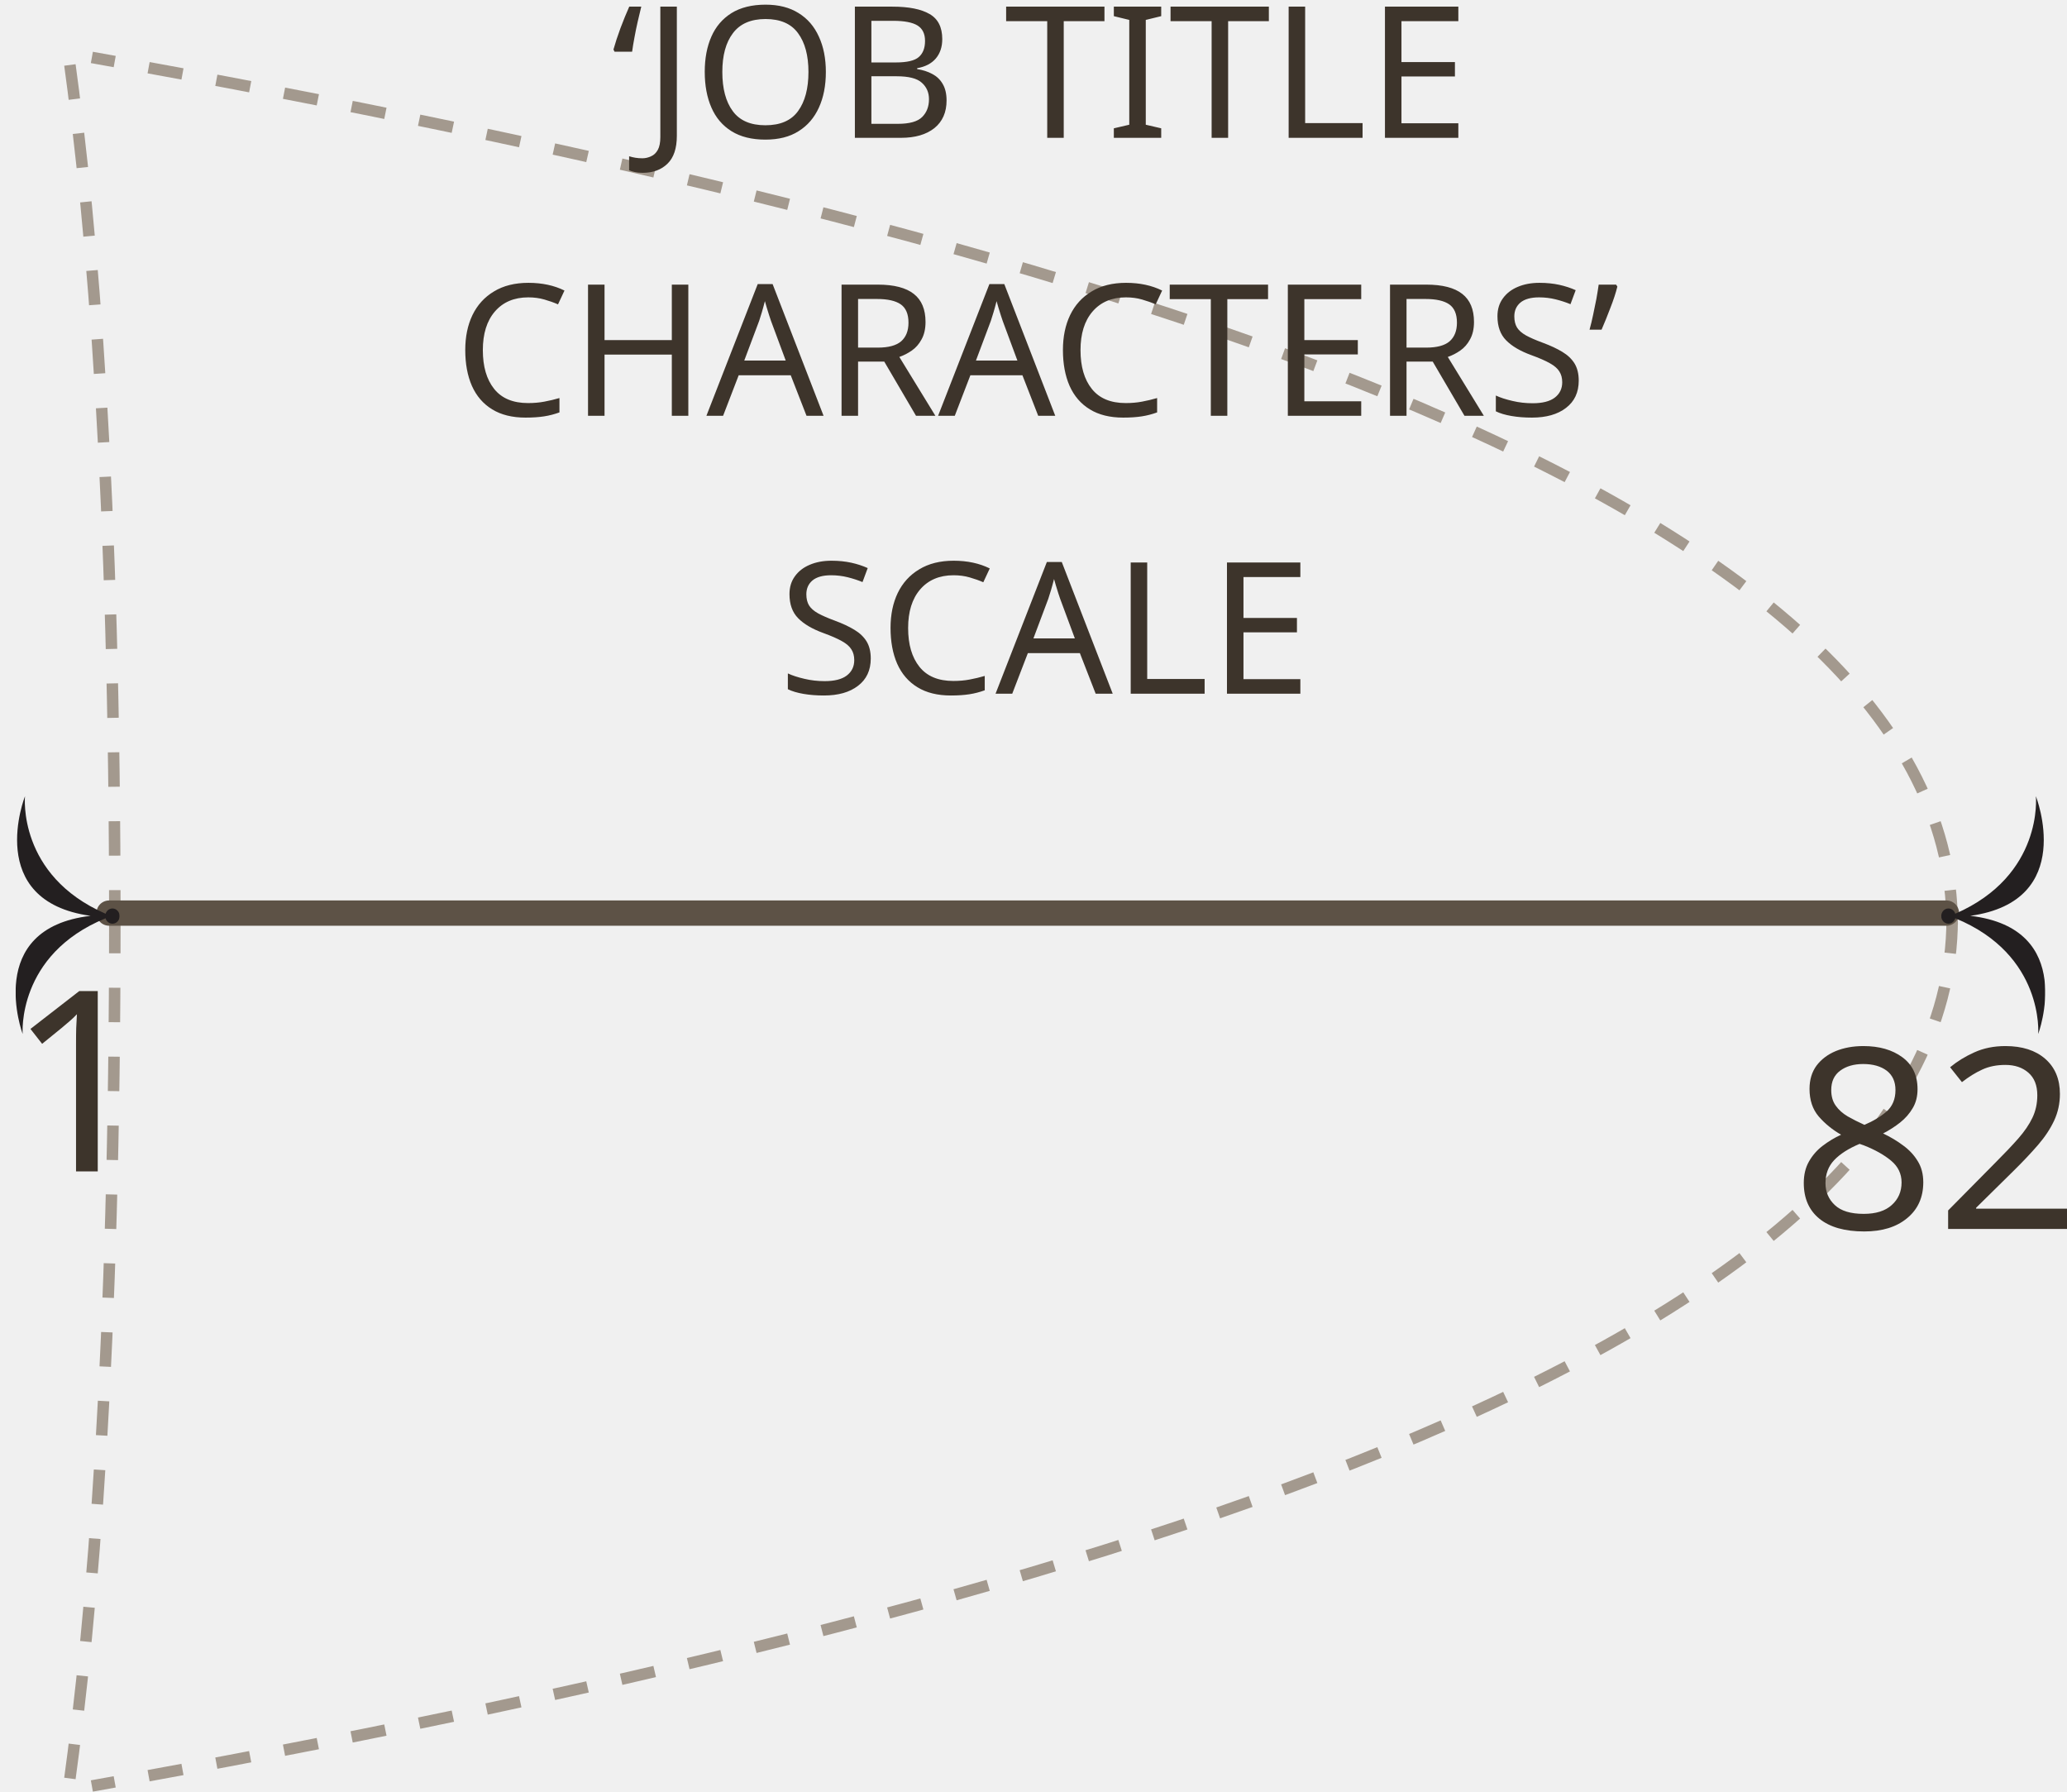
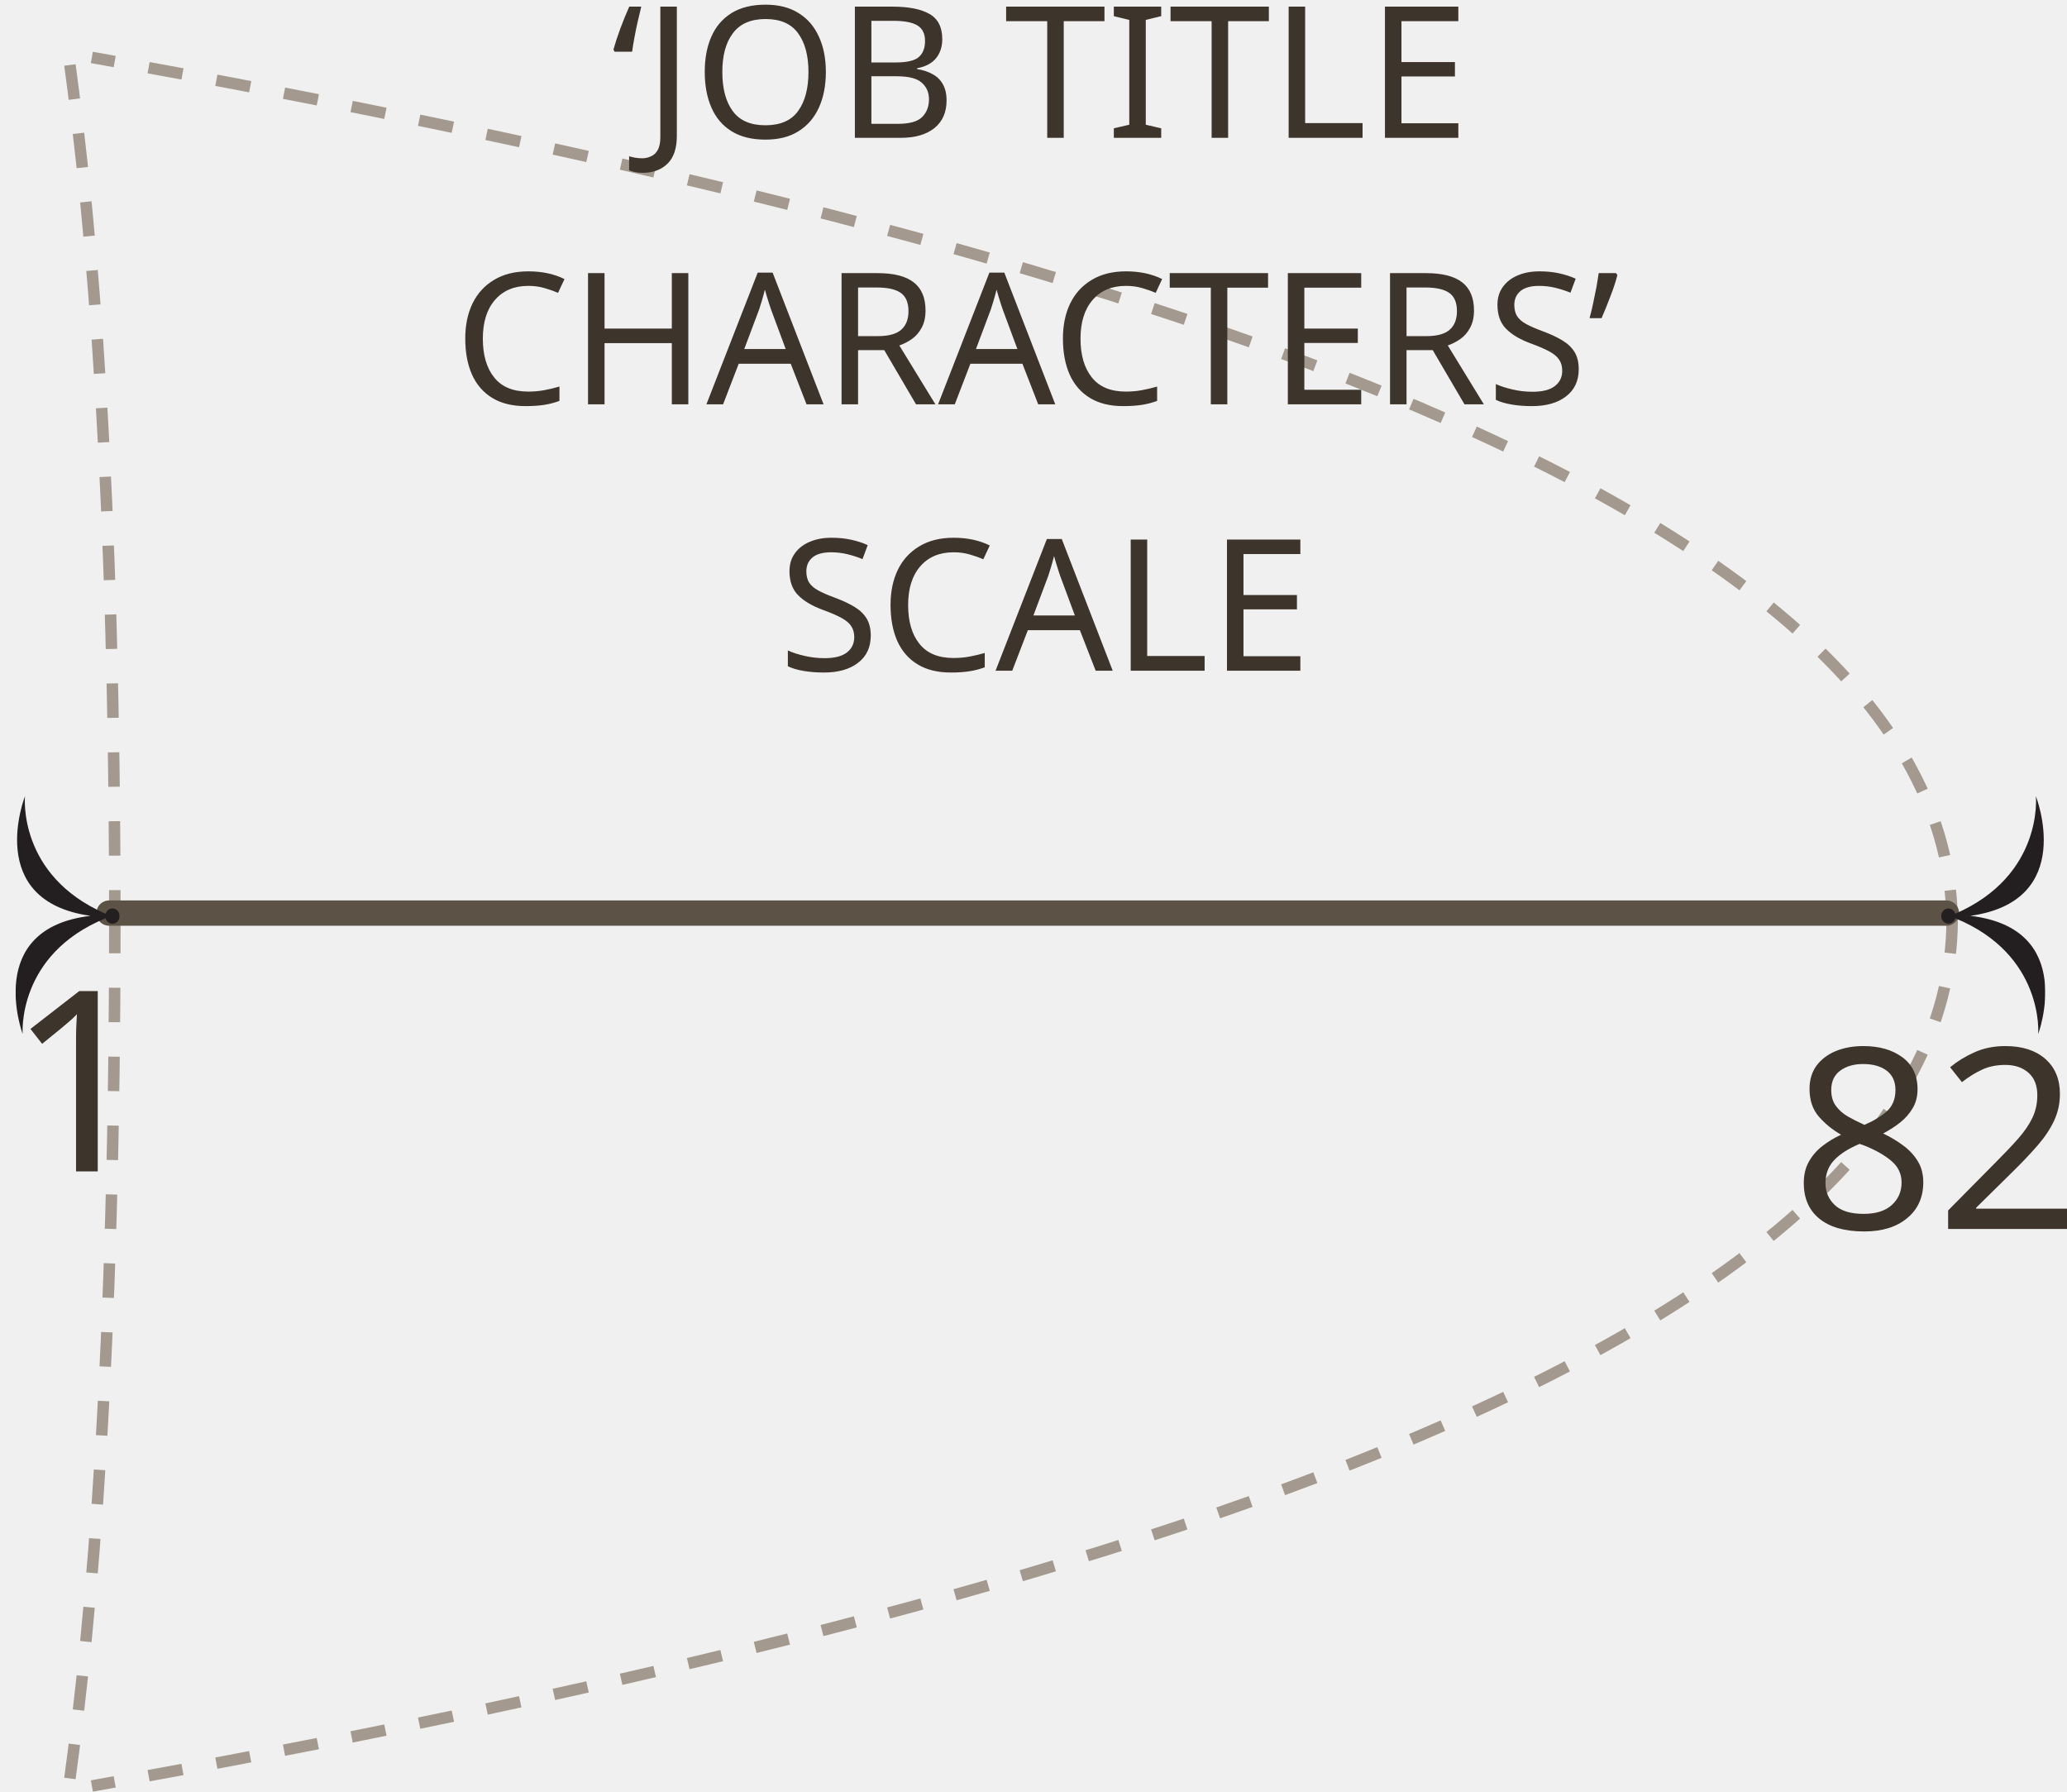
<svg xmlns="http://www.w3.org/2000/svg" xmlns:xlink="http://www.w3.org/1999/xlink" width="180" height="156">
  <defs>
    <path id="a" d="M.647.302h20.706v9.059H.647z" />
    <path id="c" d="M.647.302h20.706v9.059H.647z" />
  </defs>
  <g fill="none" fill-rule="evenodd">
    <g stroke="#807160" stroke-dasharray="3" opacity=".68">
      <path d="M170 80.5C170 42.75 92.455 20.1 8 5M170 80c0 37.75-77.545 60.4-162 75.5M10 80.5C10 42.75 8.085 20.1 6 5M10 80c0 37.75-1.915 60.4-4 75.5" />
    </g>
    <path stroke="#5D5246" stroke-linecap="round" stroke-width="2.2" d="M9.5 79.5h160" />
    <g transform="rotate(-90 45.867 44.81)">
      <mask id="b" fill="#fff">
        <use xlink:href="#a" />
      </mask>
      <path fill="#231F20" d="M10.937 6.832C9.849-2.514.647.917.647.917s6.9-.541 10.077 7.219a.633.633 0 00-.472.593c-.004.345.29.628.657.632.367.004.666-.274.67-.62a.632.632 0 00-.459-.601C14.466.443 21.353 1.119 21.353 1.119s-9.125-3.61-10.416 5.713" mask="url(#b)" />
    </g>
    <g transform="matrix(0 -1 -1 0 178.409 90.676)">
      <mask id="d" fill="#fff">
        <use xlink:href="#c" />
      </mask>
      <path fill="#231F20" d="M10.937 6.832C9.849-2.514.647.917.647.917s6.9-.541 10.077 7.219a.633.633 0 00-.472.593c-.004.345.29.628.657.632.367.004.666-.274.67-.62a.632.632 0 00-.459-.601C14.466.443 21.353 1.119 21.353 1.119s-9.125-3.61-10.416 5.713" mask="url(#d)" />
    </g>
    <text fill="#3D342B" font-family="UtopiaStd-Regular, Utopia Std" font-size="22">
      <tspan x="156" y="107">82</tspan>
    </text>
    <text fill="#3D342B" font-family="UtopiaStd-Regular, Utopia Std" font-size="22">
      <tspan x=".7" y="101.992">1</tspan>
    </text>
    <text fill="#3D342B" font-family="UtopiaStd-Regular, Utopia Std" font-size="16">
      <tspan x="53.236" y="12">‘JOB TITLE </tspan>
-       <tspan x="39.548" y="36.2">CHARACTERS’ </tspan>
-       <tspan x="67.796" y="60.4">SCALE </tspan>
+       <tspan x="39.548" y="35.2">CHARACTERS’ </tspan>
+       <tspan x="67.796" y="58.4">SCALE </tspan>
    </text>
  </g>
</svg>
